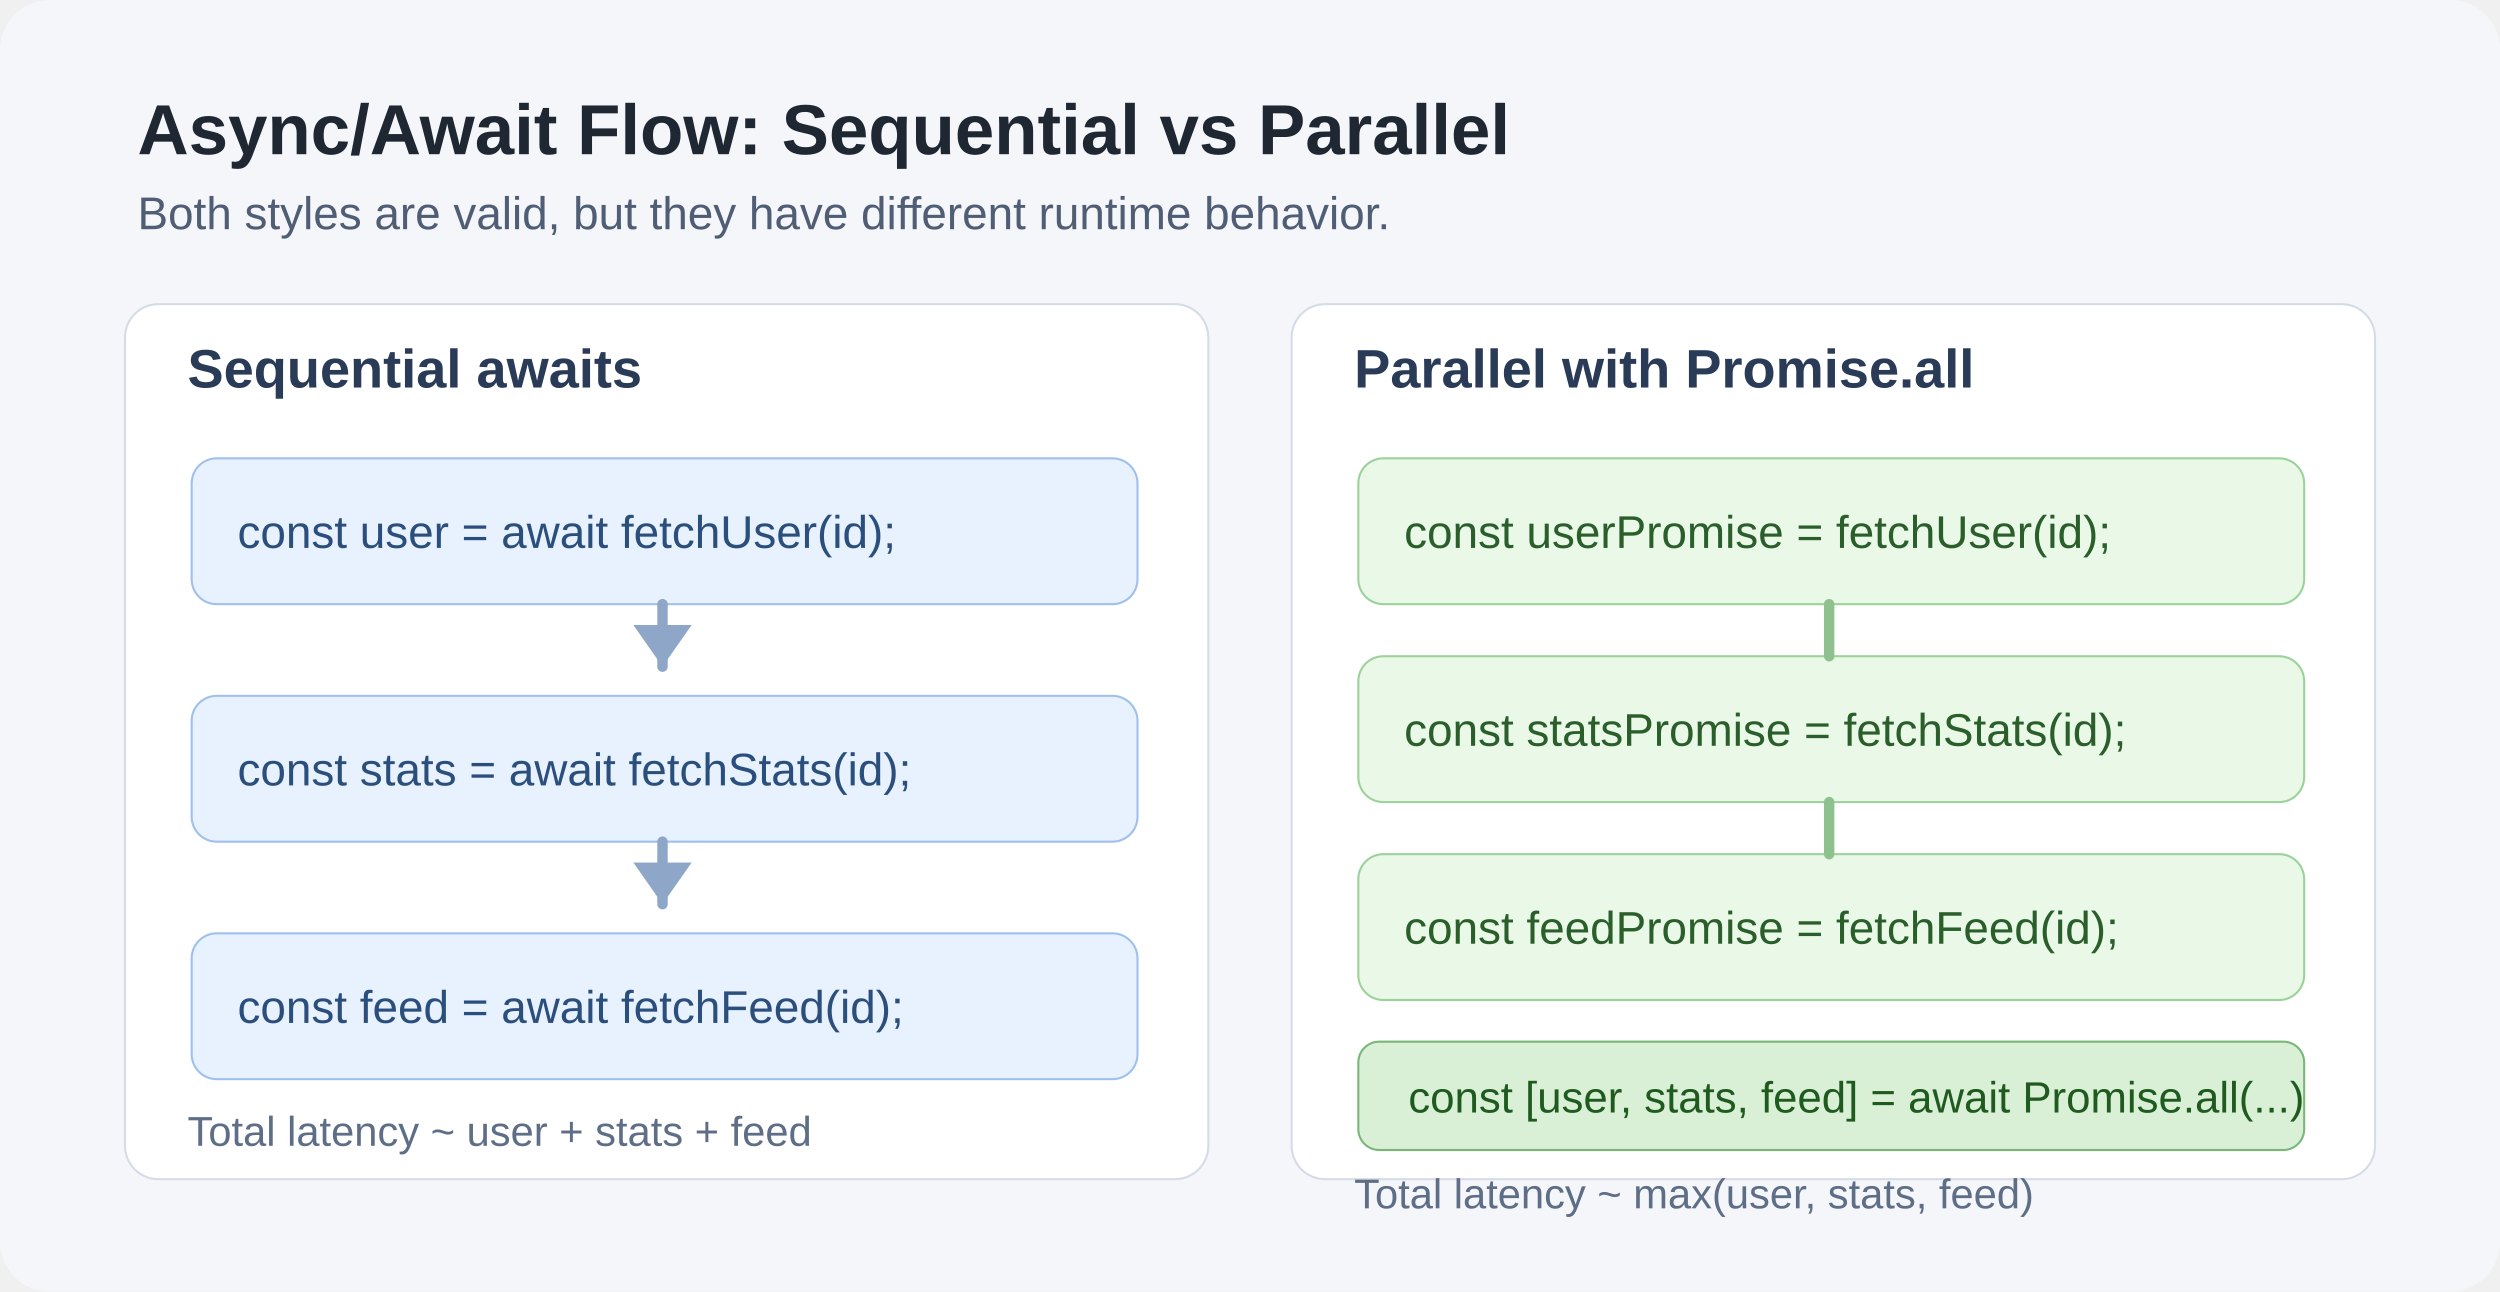
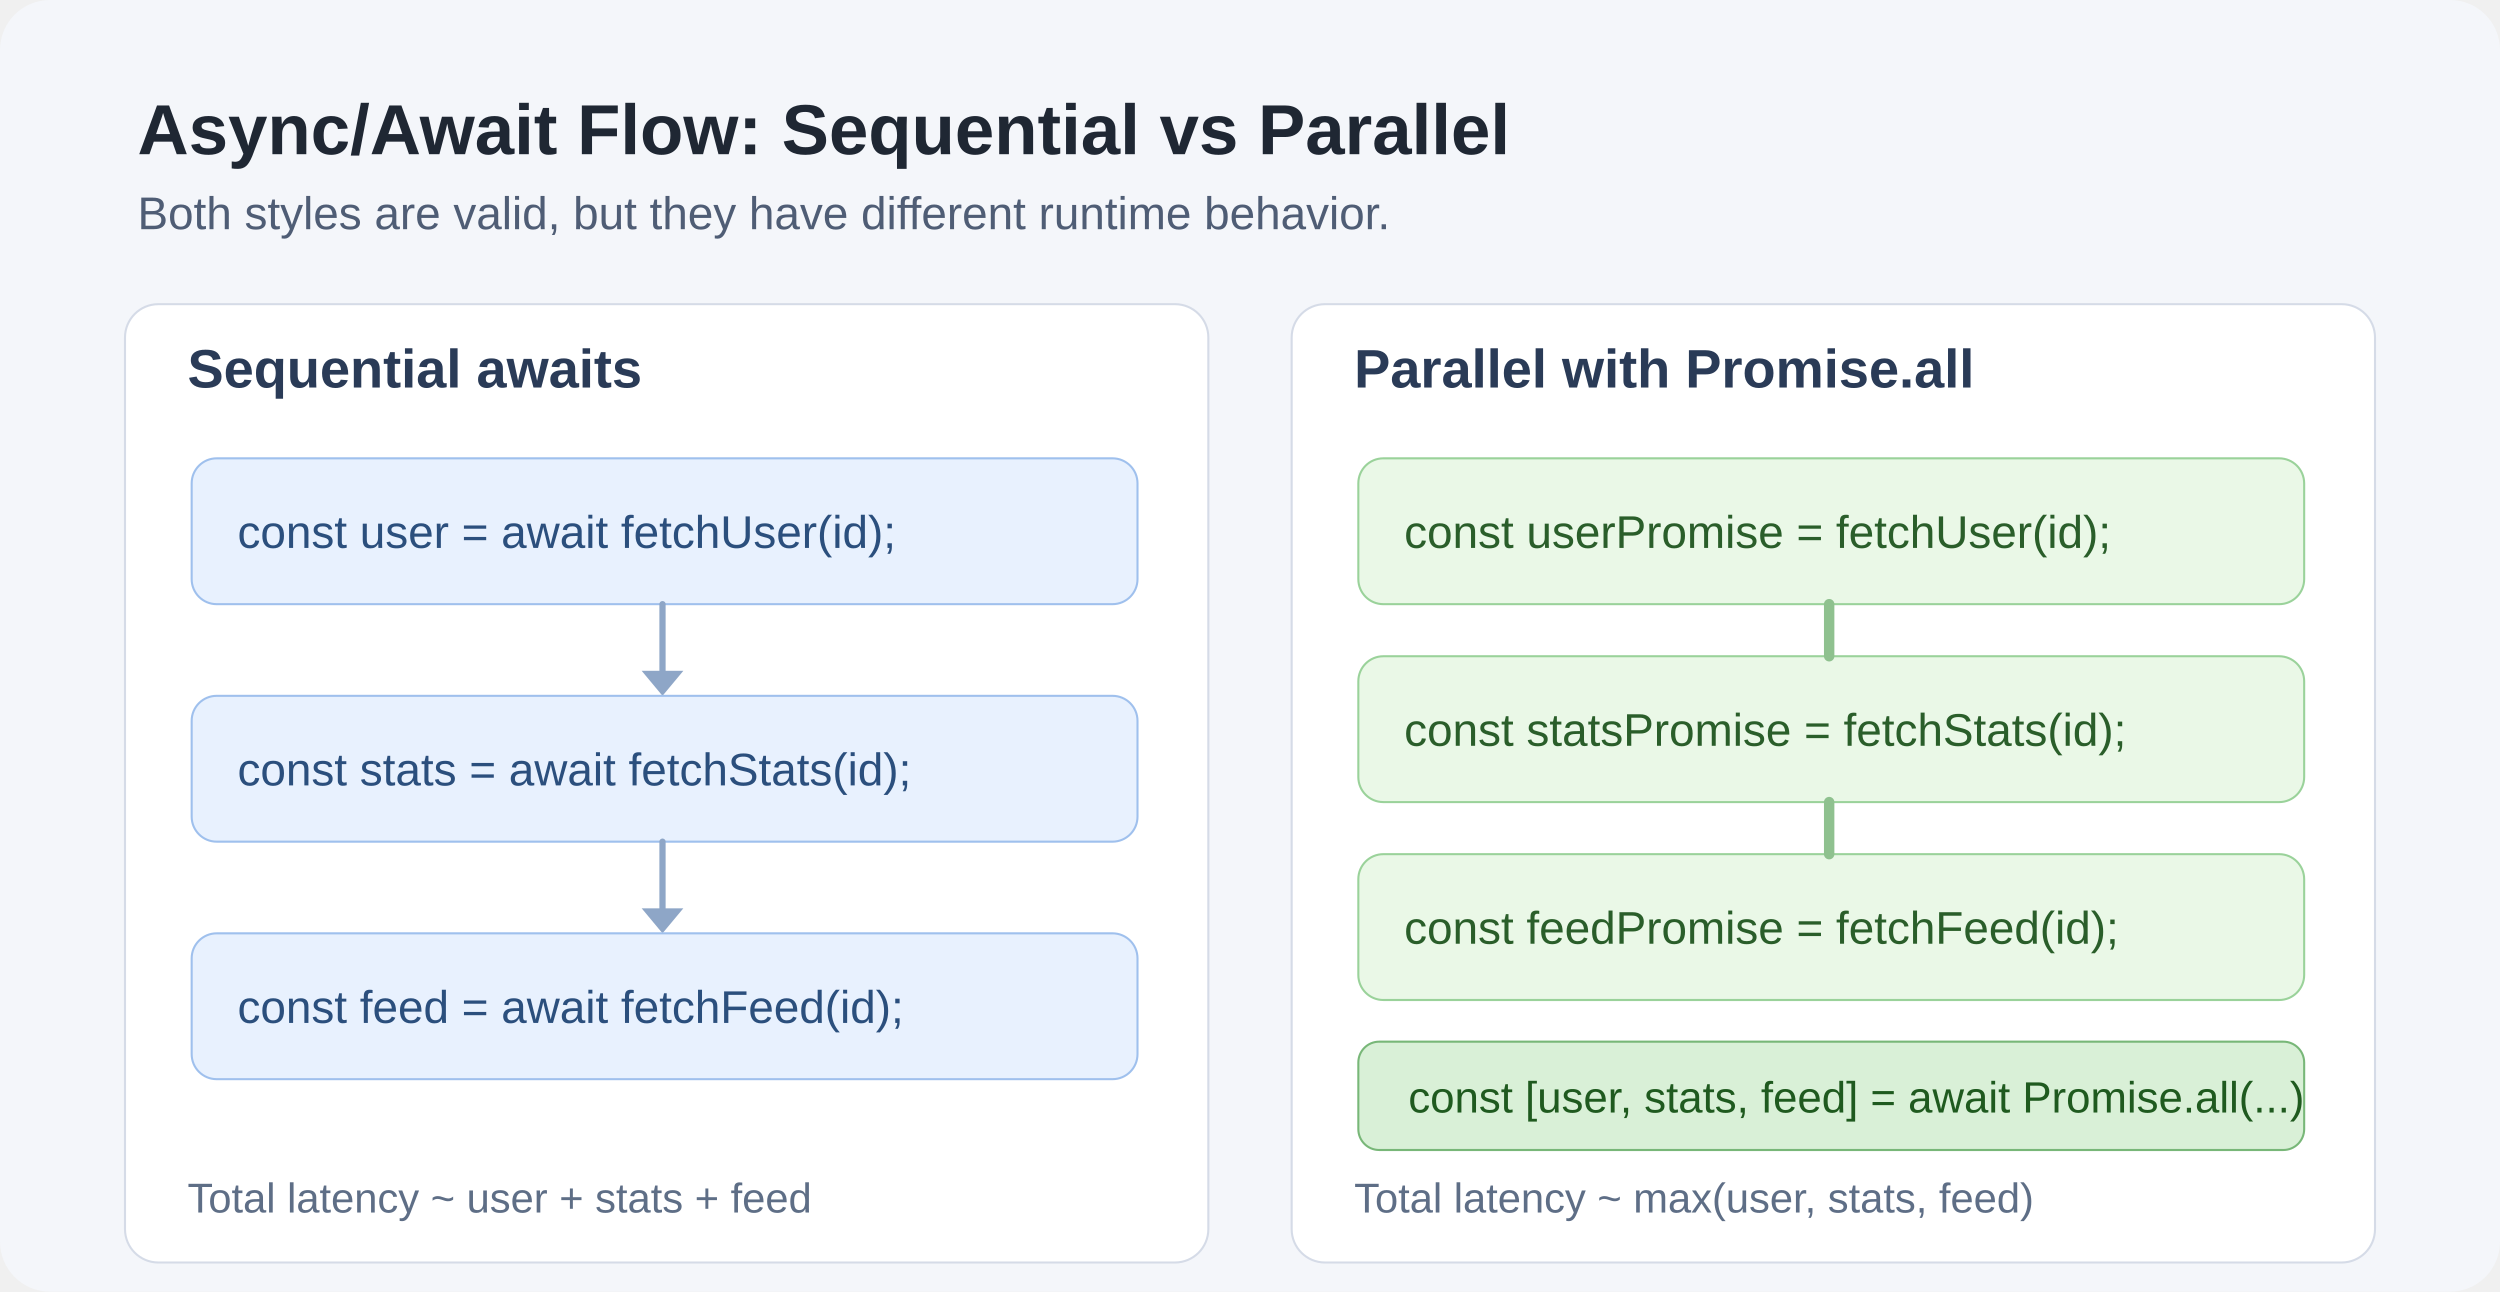
<svg xmlns="http://www.w3.org/2000/svg" width="1200" height="620" viewBox="0 0 1200 620" fill="none">
  <rect width="1200" height="620" rx="24" fill="#F4F6FA" />
  <text x="66" y="74" fill="#1F2733" font-family="Arial, sans-serif" font-size="34" font-weight="700">Async/Await Flow: Sequential vs Parallel</text>
  <text x="66" y="110" fill="#4F5D75" font-family="Arial, sans-serif" font-size="22">Both styles are valid, but they have different runtime behavior.</text>
-   <rect x="60" y="146" width="520" height="420" rx="16" fill="#FFFFFF" stroke="#D5DBE7" />
+   <rect x="60" y="146" width="520" height="460" rx="16" fill="#FFFFFF" stroke="#D5DBE7" />
  <text x="90" y="186" fill="#2A3B57" font-family="Arial, sans-serif" font-size="26" font-weight="700">Sequential awaits</text>
  <rect x="92" y="220" width="454" height="70" rx="12" fill="#E8F1FE" stroke="#9FC0ED" />
  <text x="114" y="263" fill="#2B4F7D" font-family="Arial, sans-serif" font-size="22">const user = await fetchUser(id);</text>
-   <line x1="318" y1="290" x2="318" y2="320" stroke="#8EA6C7" stroke-width="5" stroke-linecap="round" />
-   <polygon points="318,320 304,300 332,300" fill="#8EA6C7" />
+   <line x1="318" y1="290" x2="318" y2="326" stroke="#8EA6C7" stroke-width="3" stroke-linecap="round" />
+   <polygon points="318,334 308,322 328,322" fill="#8EA6C7" />
  <rect x="92" y="334" width="454" height="70" rx="12" fill="#E8F1FE" stroke="#9FC0ED" />
  <text x="114" y="377" fill="#2B4F7D" font-family="Arial, sans-serif" font-size="22">const stats = await fetchStats(id);</text>
-   <line x1="318" y1="404" x2="318" y2="434" stroke="#8EA6C7" stroke-width="5" stroke-linecap="round" />
-   <polygon points="318,434 304,414 332,414" fill="#8EA6C7" />
+   <line x1="318" y1="404" x2="318" y2="440" stroke="#8EA6C7" stroke-width="3" stroke-linecap="round" />
+   <polygon points="318,448 308,436 328,436" fill="#8EA6C7" />
  <rect x="92" y="448" width="454" height="70" rx="12" fill="#E8F1FE" stroke="#9FC0ED" />
  <text x="114" y="491" fill="#2B4F7D" font-family="Arial, sans-serif" font-size="22">const feed = await fetchFeed(id);</text>
-   <text x="90" y="550" fill="#5E6E86" font-family="Arial, sans-serif" font-size="20">Total latency ~ user + stats + feed</text>
-   <rect x="620" y="146" width="520" height="420" rx="16" fill="#FFFFFF" stroke="#D5DBE7" />
+   <text x="90" y="582" fill="#5E6E86" font-family="Arial, sans-serif" font-size="20">Total latency ~ user + stats + feed</text>
+   <rect x="620" y="146" width="520" height="460" rx="16" fill="#FFFFFF" stroke="#D5DBE7" />
  <text x="650" y="186" fill="#2A3B57" font-family="Arial, sans-serif" font-size="26" font-weight="700">Parallel with Promise.all</text>
  <rect x="652" y="220" width="454" height="70" rx="12" fill="#EAF8E7" stroke="#9AD29A" />
  <text x="674" y="263" fill="#2A5E2A" font-family="Arial, sans-serif" font-size="22">const userPromise = fetchUser(id);</text>
  <rect x="652" y="315" width="454" height="70" rx="12" fill="#EAF8E7" stroke="#9AD29A" />
  <text x="674" y="358" fill="#2A5E2A" font-family="Arial, sans-serif" font-size="22">const statsPromise = fetchStats(id);</text>
  <rect x="652" y="410" width="454" height="70" rx="12" fill="#EAF8E7" stroke="#9AD29A" />
  <text x="674" y="453" fill="#2A5E2A" font-family="Arial, sans-serif" font-size="22">const feedPromise = fetchFeed(id);</text>
  <line x1="878" y1="290" x2="878" y2="315" stroke="#8FC18F" stroke-width="5" stroke-linecap="round" />
  <line x1="878" y1="385" x2="878" y2="410" stroke="#8FC18F" stroke-width="5" stroke-linecap="round" />
  <rect x="652" y="500" width="454" height="52" rx="10" fill="#D9F0D7" stroke="#78B778" />
  <text x="676" y="534" fill="#1F5A1F" font-family="Arial, sans-serif" font-size="21">const [user, stats, feed] = await Promise.all(...)</text>
-   <text x="650" y="580" fill="#5E6E86" font-family="Arial, sans-serif" font-size="20">Total latency ~ max(user, stats, feed)</text>
+   <text x="650" y="582" fill="#5E6E86" font-family="Arial, sans-serif" font-size="20">Total latency ~ max(user, stats, feed)</text>
</svg>
